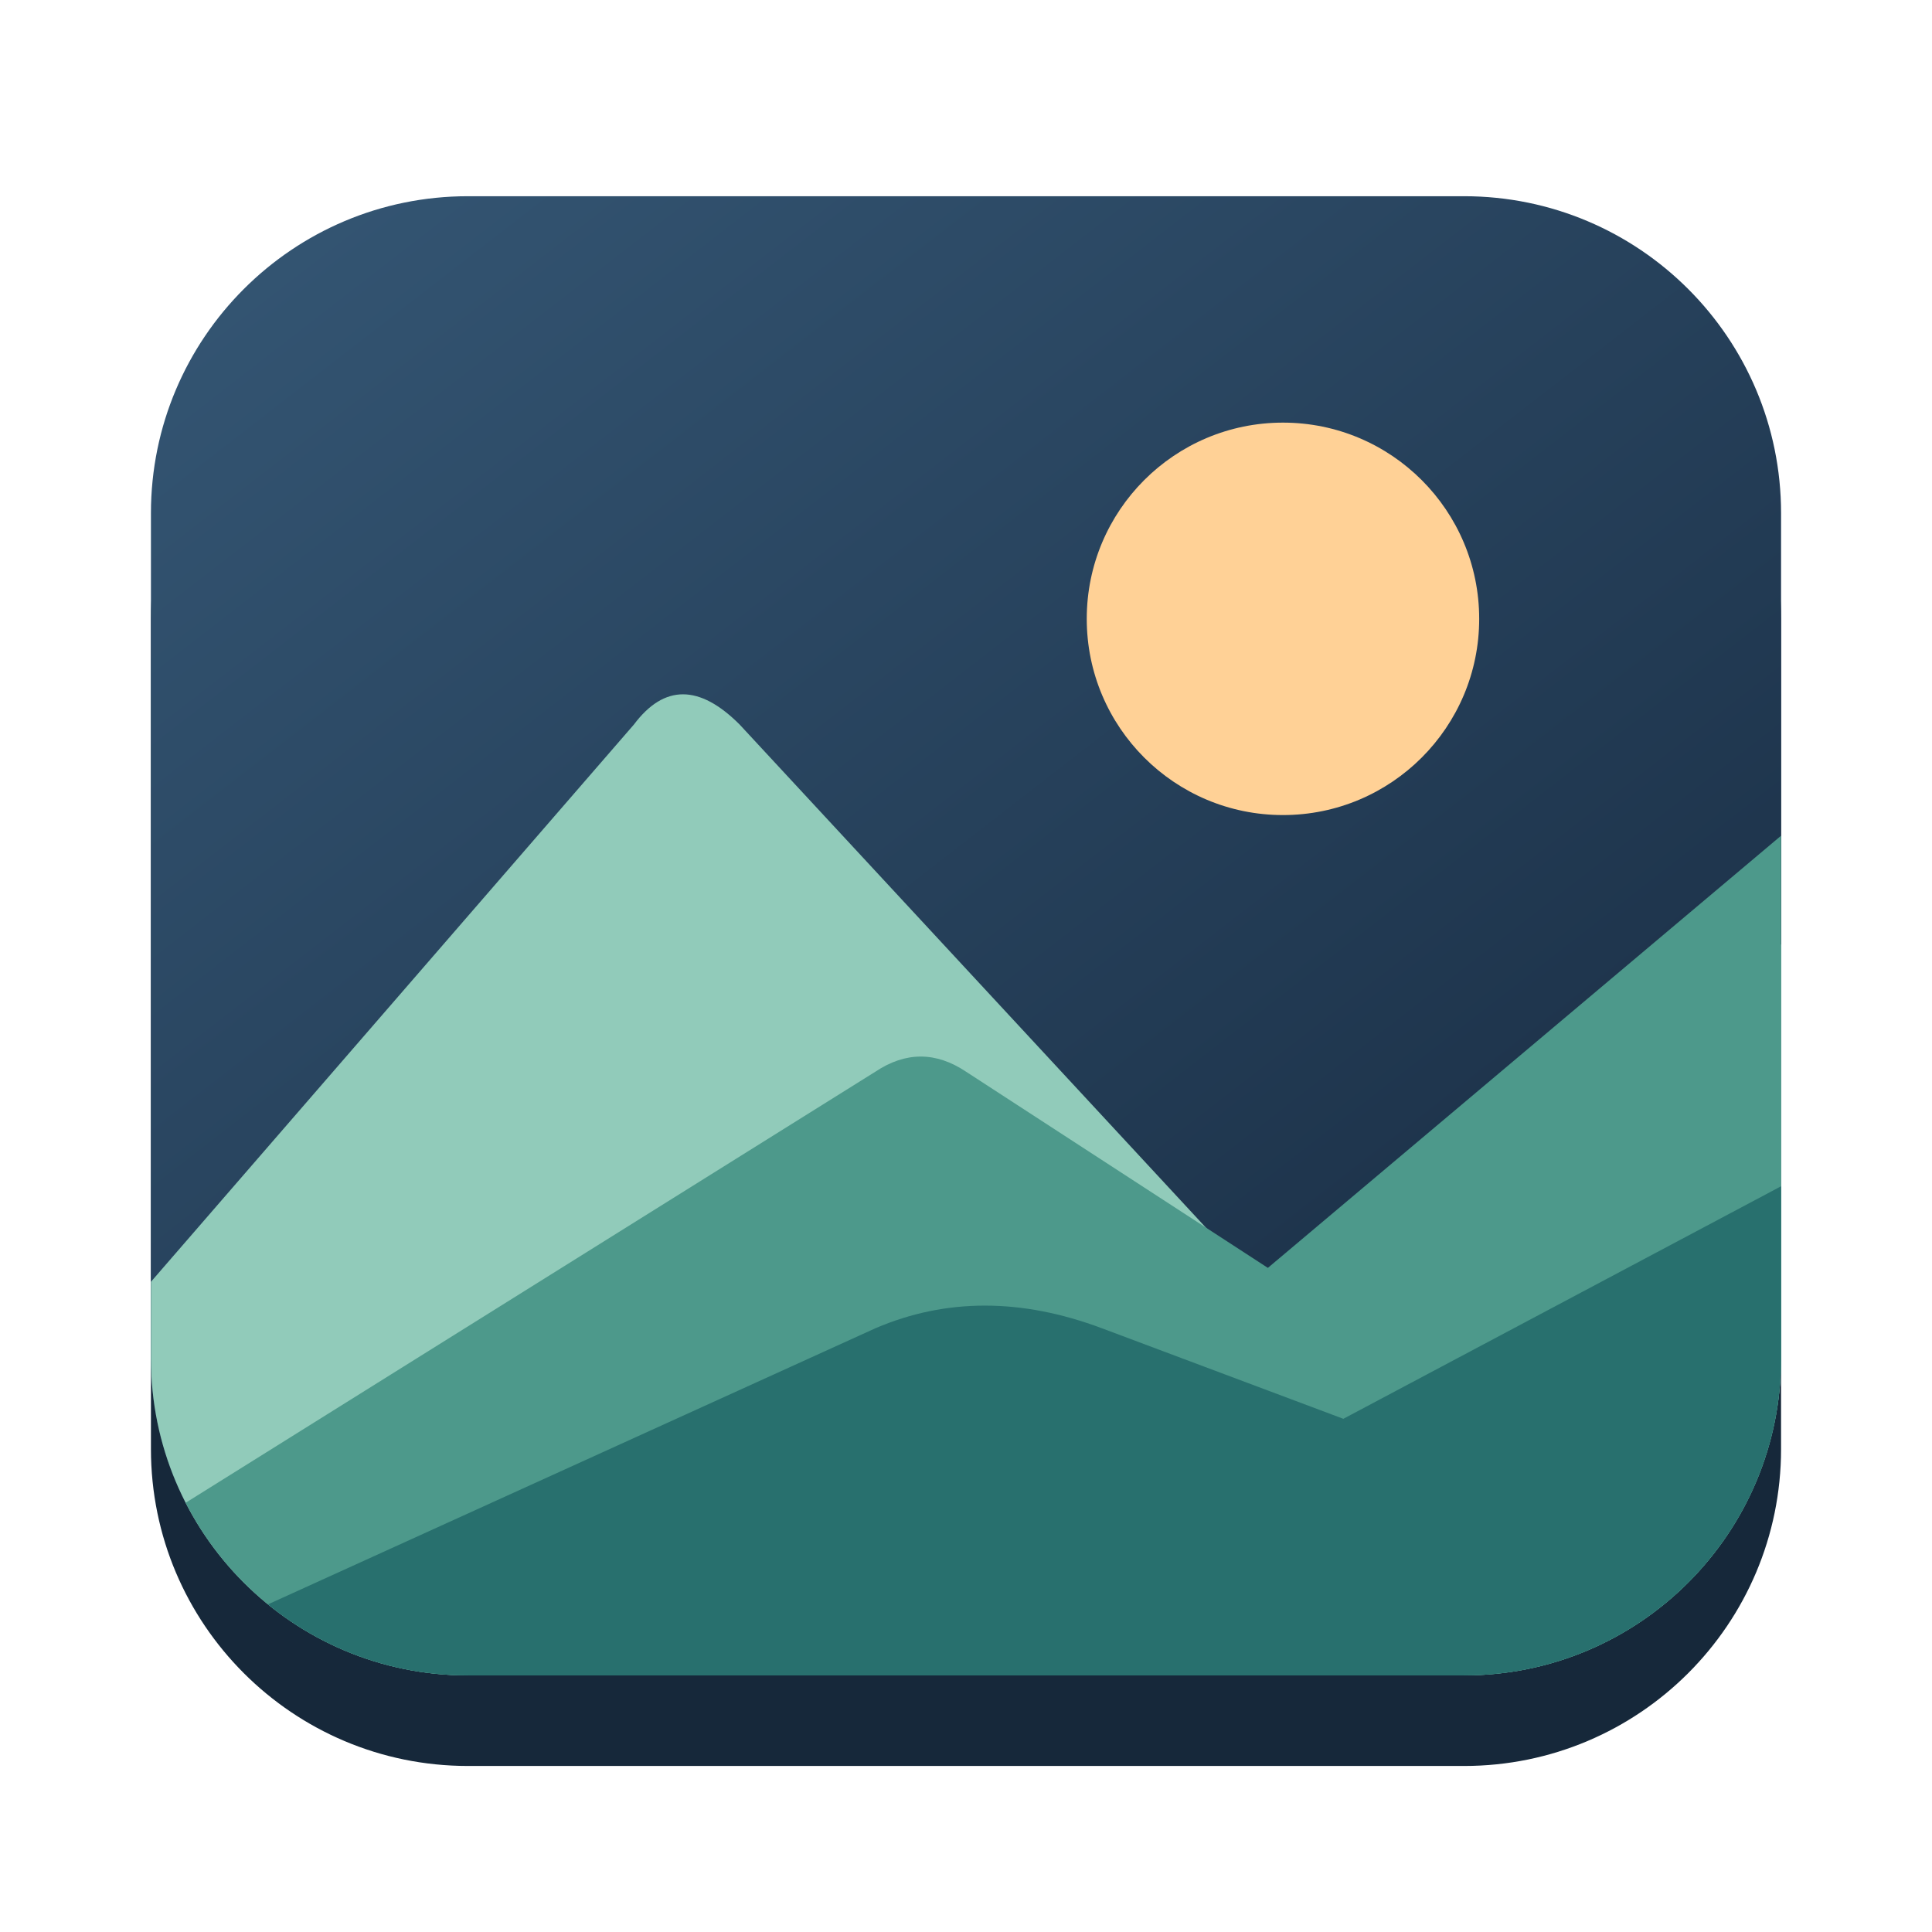
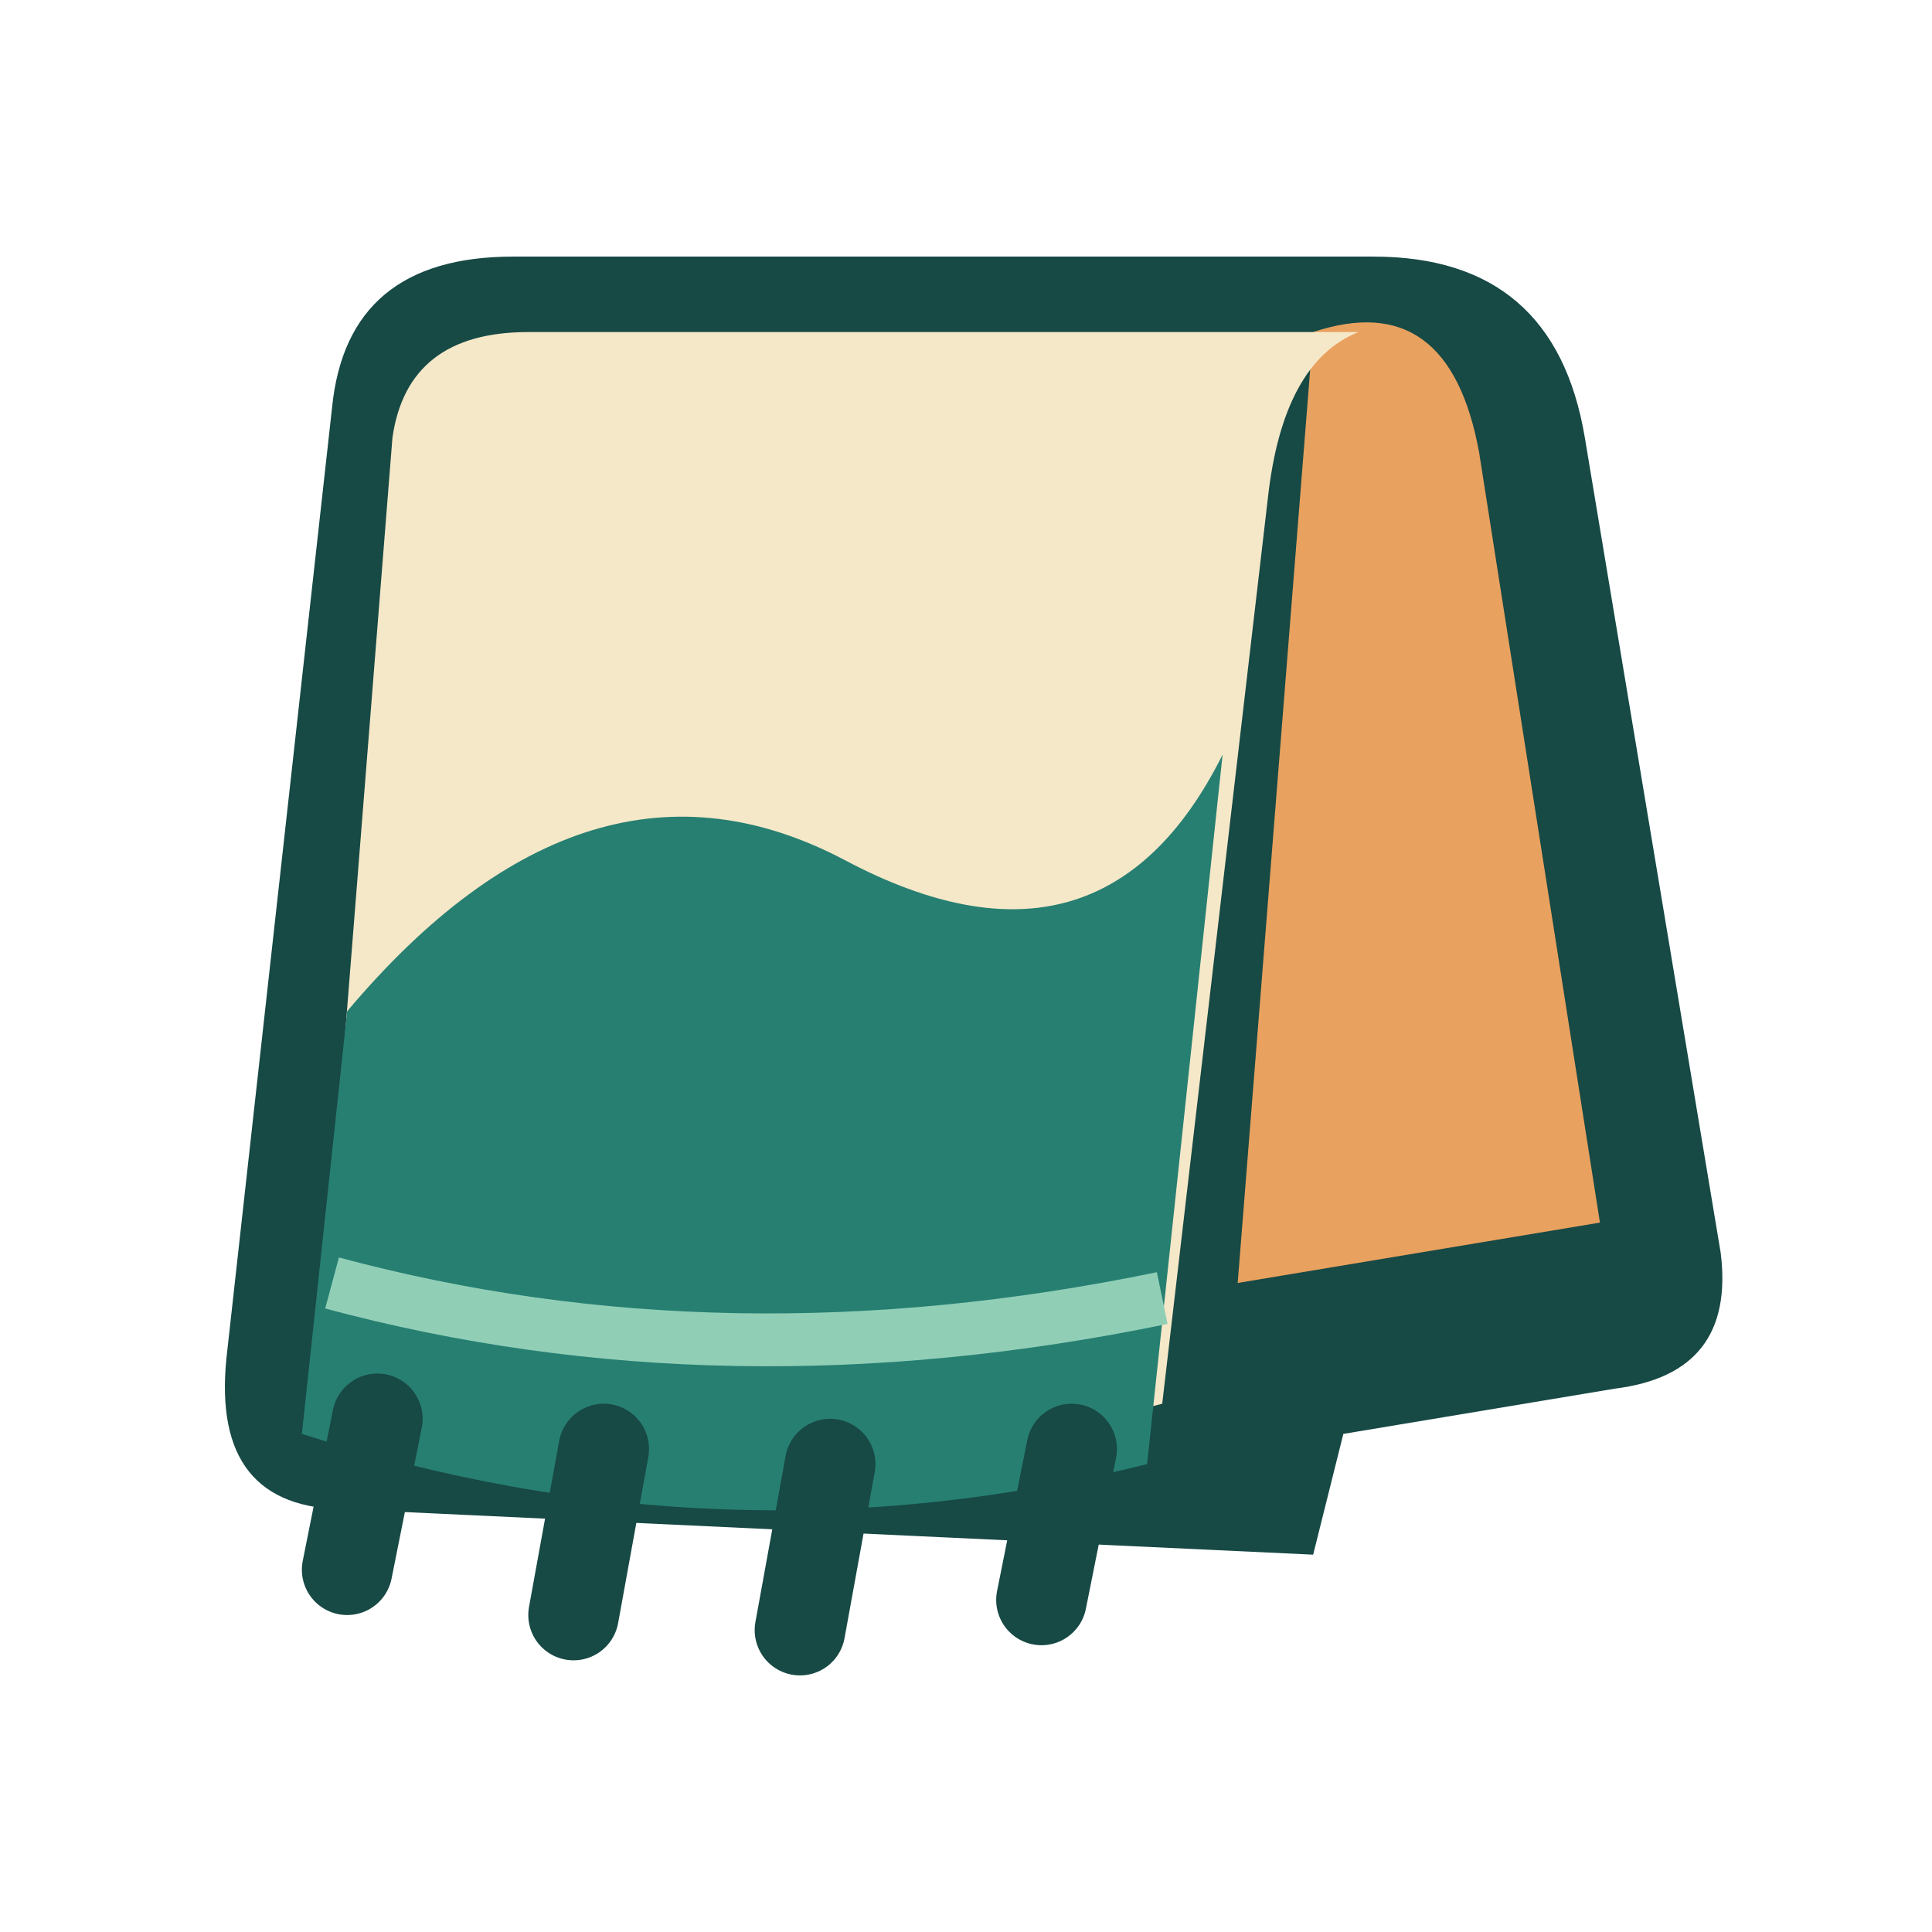
<svg xmlns="http://www.w3.org/2000/svg" viewBox="0 0 128 128">
-   <defs>
-     <linearGradient id="dusk" x2=".85" y2="1" gradientUnits="objectBoundingBox">
-       <stop stop-color="#355775" />
-       <stop offset="1" stop-color="#172a40" />
-     </linearGradient>
-     <clipPath id="canvas">
-       <rect x="10" y="13" width="108" height="98" rx="21" />
-     </clipPath>
-   </defs>
-   <rect x="10" y="20" width="108" height="97" rx="21" fill="#16283a" />
-   <g clip-path="url(#canvas)">
-     <rect x="10" y="13" width="108" height="98" fill="url(#dusk)" />
-     <circle cx="85" cy="41" r="13" fill="#ffd196" />
-     <path d="M3 93 42 48q3-4 7 0l38 41 34-29v58H3z" fill="#91cbba" />
-     <path d="m2 106 56-35q3-2 6 0l20 13 38-32v65H2z" fill="#4d998b" />
-     <path d="m3 113 55-25q7-3 15 0l16 6 32-17v39H3z" fill="#28706e" />
-   </g>
+   <path fill="#174945" d="M22 27q1-10 12-10h57q12 0 14 12l9 54q1 8-7 9l-18 3-2 8-64-3q-9 0-8-10z" />
+   <path fill="#e8a15f" d="M87 22q9-3 11 8l8 51-24 4z" />
+   <path fill="#f5e8c8" d="M26 29q1-7 9-7h55q-5 2-6 11l-7 60q-26 7-56-1z" />
+   <path fill="#277f72" d="M23 67q16-19 33-10t25-7l-5 47q-28 7-56-2z" />
+   <path fill="none" stroke="#174945" stroke-linecap="round" stroke-width="6" d="m25 94-2 10m17-8-2 11m17-10-2 11m18-12-2 10" />
+   <path fill="none" stroke="#90cfb6" stroke-width="3.5" d="M22 85q26 7 55 1" />
</svg>
